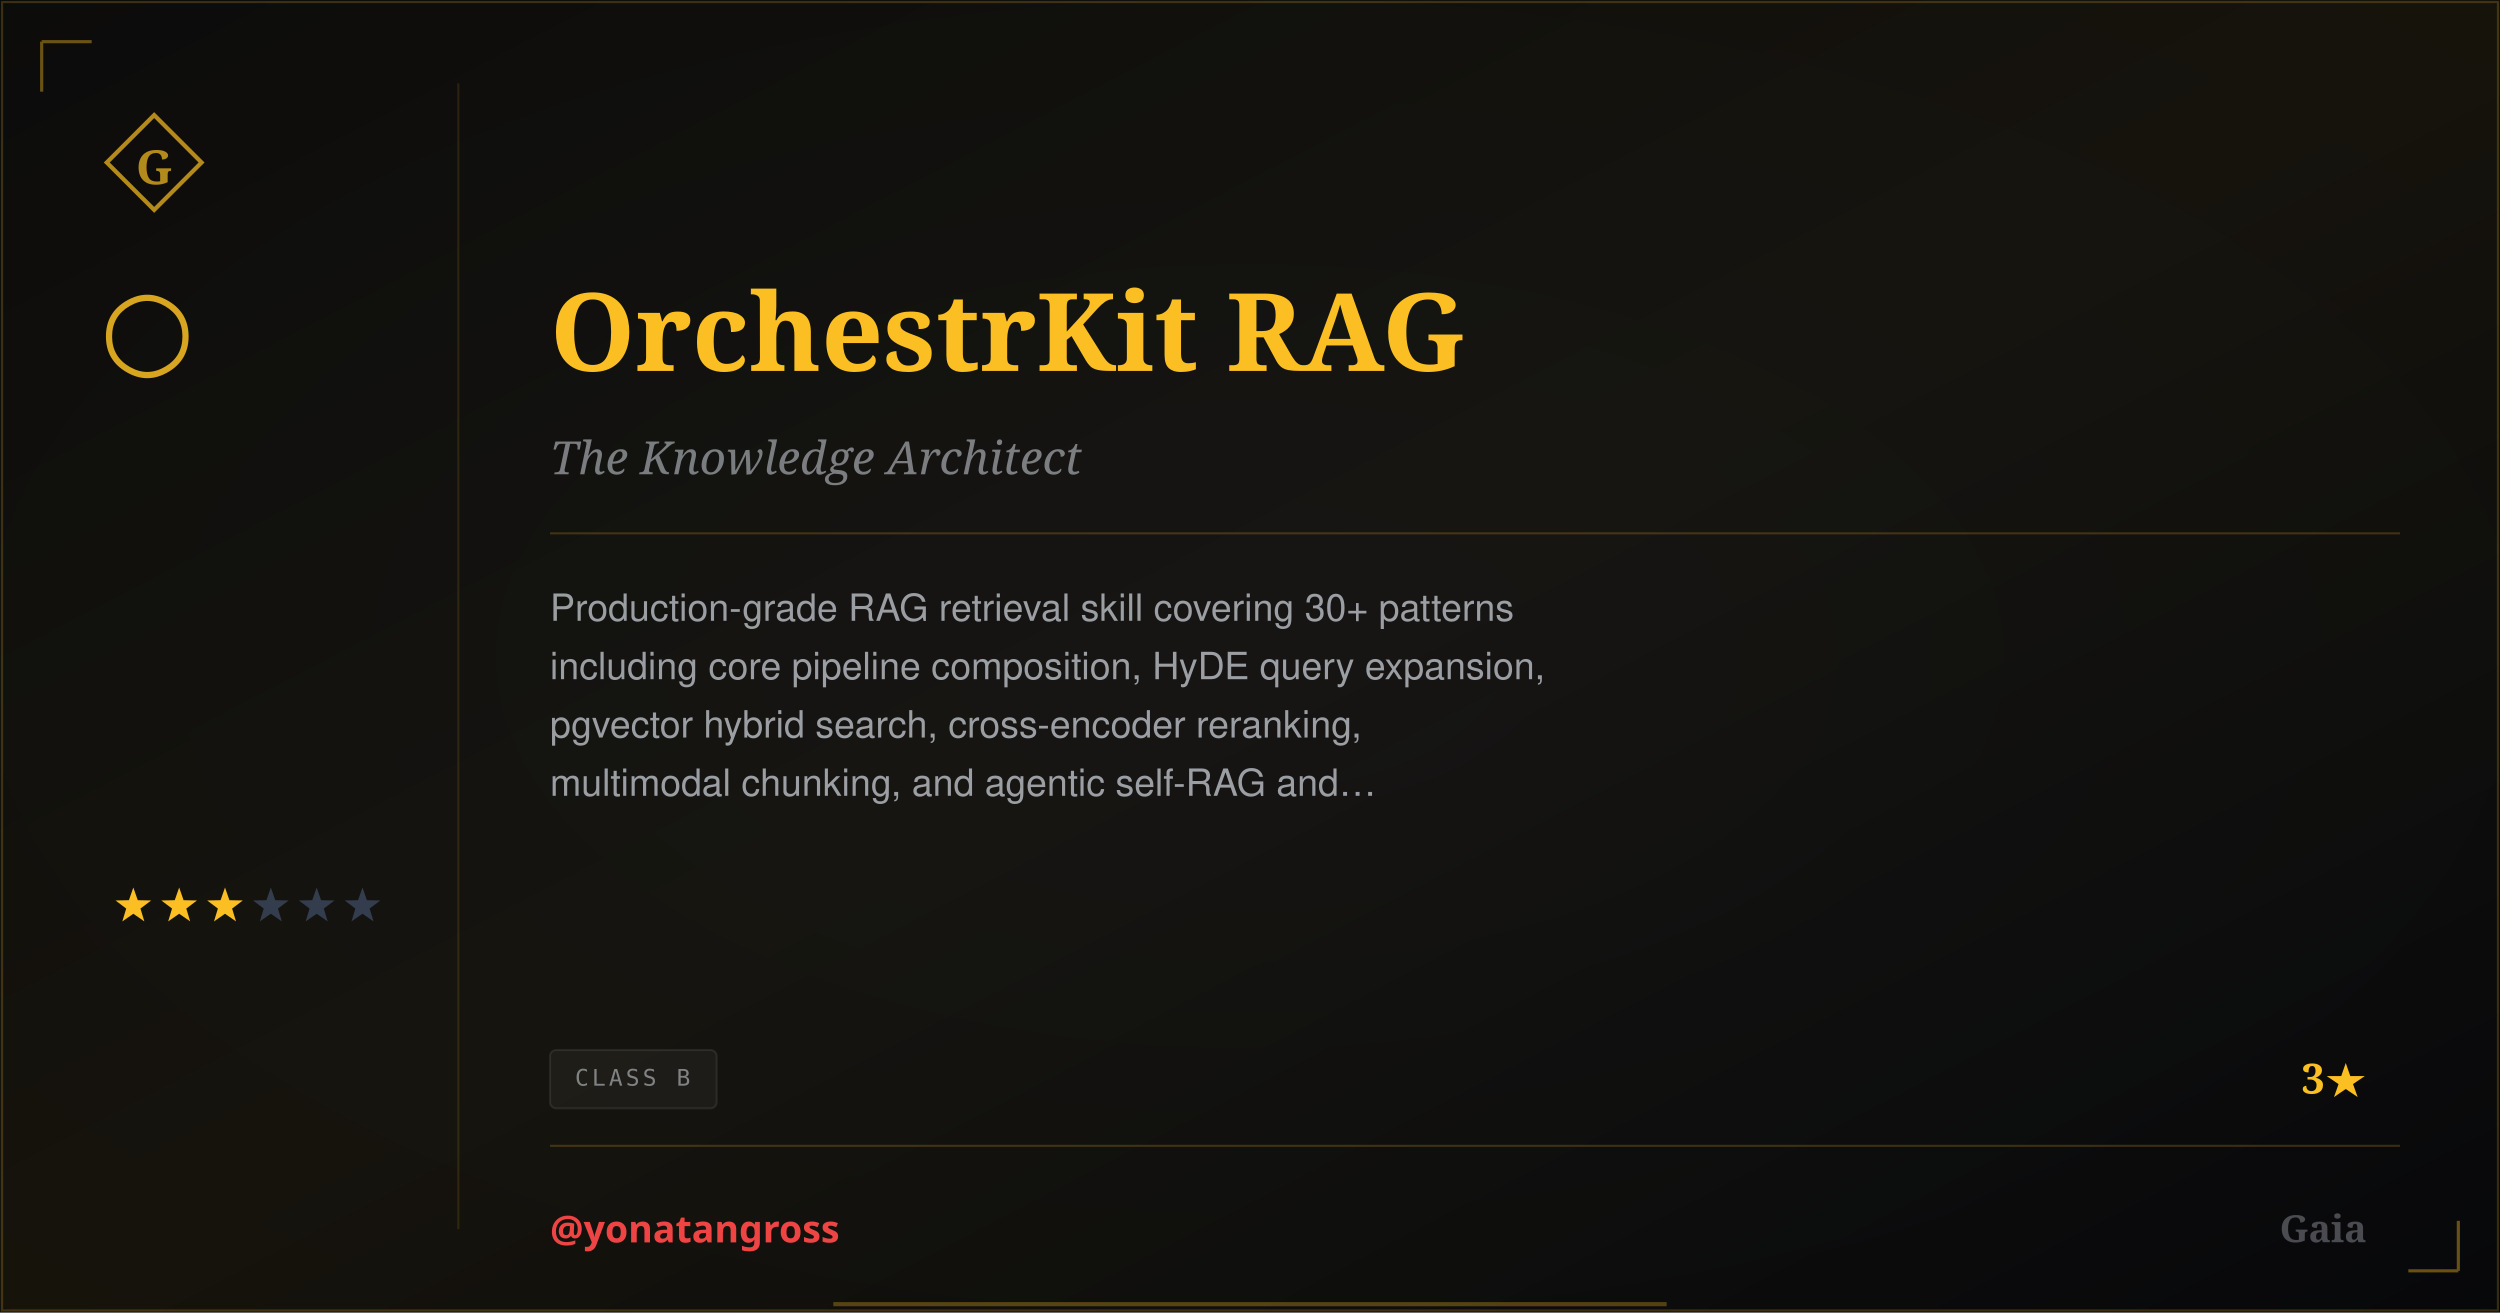
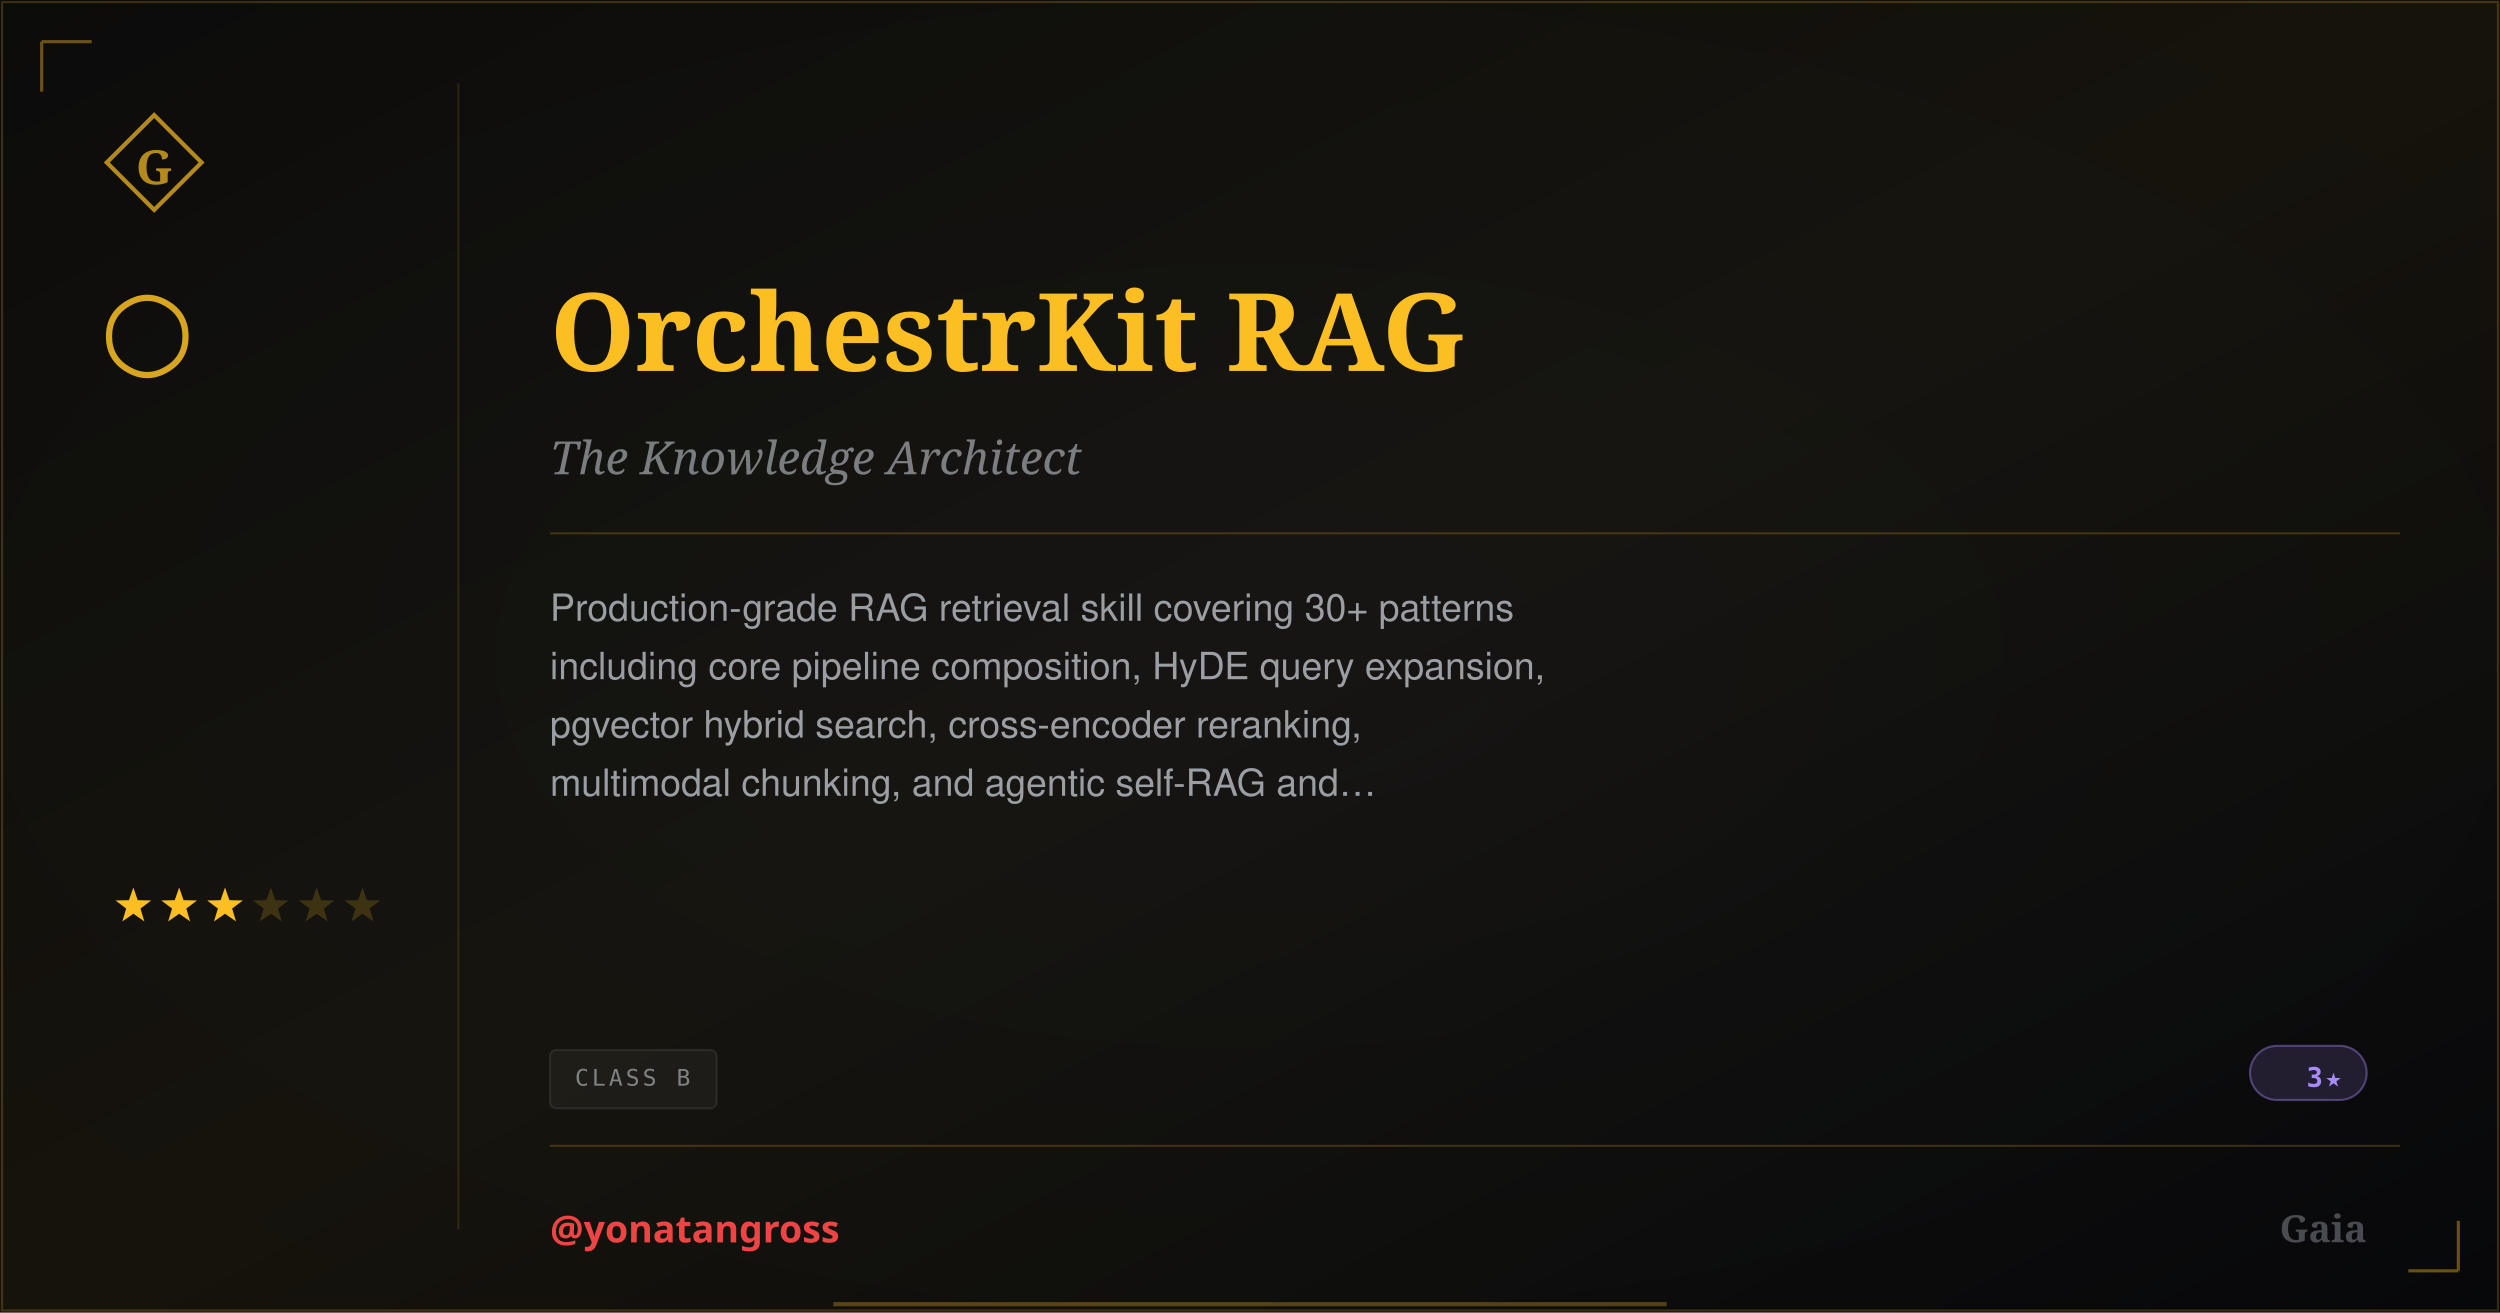
<svg xmlns="http://www.w3.org/2000/svg" width="1200" height="630" viewBox="0 0 1200 630">
  <defs>
    <linearGradient id="grad-yonatangross-orchestkit-rag" x1="0" y1="0" x2="1" y2="1">
      <stop offset="0%" stop-color="#fbbf24" stop-opacity="0.04" />
      <stop offset="50%" stop-color="#fbbf24" stop-opacity="0.08" />
      <stop offset="100%" stop-color="#fbbf24" stop-opacity="0.02" />
    </linearGradient>
  </defs>
  <rect width="1200" height="630" fill="#030712" />
  <defs>
    <radialGradient id="vign-yonatangross-orchestkit-rag" cx="50%" cy="50%" r="70%">
      <stop offset="0%" stop-color="transparent" />
      <stop offset="100%" stop-color="rgba(0,0,0,0.5)" />
    </radialGradient>
  </defs>
  <rect width="1200" height="630" fill="url(#vign-yonatangross-orchestkit-rag)" />
  <rect width="1200" height="630" fill="url(#grad-yonatangross-orchestkit-rag)" />
  <rect x="1" y="1" width="1198" height="628" fill="none" stroke="rgba(251,191,36,0.2)" stroke-width="1" />
  <path d="M 20 20 L 20 44 M 20 20 L 44 20" stroke="rgba(251,191,36,0.4)" stroke-width="1.5" fill="none" />
  <path d="M 1180 610 L 1180 586 M 1180 610 L 1156 610" stroke="rgba(251,191,36,0.4)" stroke-width="1.5" fill="none" />
  <svg x="48" y="52" width="52" height="52" viewBox="0 0 64 64">
    <path d="M 32 4 L 60 32 L 32 60 L 4 32 Z" fill="none" stroke="#fbbf24" stroke-width="2.5" stroke-linejoin="miter" opacity="0.7" />
    <text x="32" y="34" font-family="Georgia,serif" font-weight="600" font-size="28" fill="#fbbf24" text-anchor="middle" dominant-baseline="central" opacity="0.7">G</text>
  </svg>
  <text x="48" y="175" font-family="Georgia,serif" font-size="52" fill="#fbbf24" opacity="0.85">○</text>
-   <polygon points="64.00,426.00 66.12,432.09 72.56,432.22 67.42,436.11 69.29,442.28 64.00,438.60 58.71,442.28 60.58,436.11 55.44,432.22 61.88,432.09" fill="#fbbf24" />
-   <polygon points="86.00,426.00 88.12,432.09 94.56,432.22 89.42,436.11 91.29,442.28 86.00,438.60 80.71,442.28 82.58,436.11 77.44,432.22 83.88,432.09" fill="#fbbf24" />
-   <polygon points="108.00,426.00 110.12,432.09 116.56,432.22 111.42,436.11 113.29,442.28 108.00,438.60 102.71,442.28 104.58,436.11 99.44,432.22 105.88,432.09" fill="#fbbf24" />
-   <polygon points="130.00,426.00 132.12,432.09 138.56,432.22 133.42,436.11 135.29,442.28 130.00,438.60 124.71,442.28 126.58,436.11 121.44,432.22 127.88,432.09" fill="#333d4d" />
-   <polygon points="152.00,426.00 154.12,432.09 160.56,432.22 155.42,436.11 157.29,442.28 152.00,438.60 146.71,442.28 148.58,436.11 143.44,432.22 149.88,432.09" fill="#333d4d" />
-   <polygon points="174.00,426.00 176.12,432.09 182.56,432.22 177.42,436.11 179.29,442.28 174.00,438.60 168.71,442.28 170.58,436.11 165.44,432.22 171.88,432.09" fill="#333d4d" />
+   <polygon points="64.00,426.00 66.12,432.09 72.56,432.22 67.42,436.11 69.29,442.28 64.00,438.60 58.71,442.28 60.58,436.11 55.44,432.22 61.88,432.09" fill="#fbbf24" opacity="1" />
+   <polygon points="86.00,426.00 88.12,432.09 94.56,432.22 89.42,436.11 91.29,442.28 86.00,438.60 80.71,442.28 82.58,436.11 77.44,432.22 83.88,432.09" fill="#fbbf24" opacity="1" />
+   <polygon points="108.00,426.00 110.12,432.09 116.56,432.22 111.42,436.11 113.29,442.28 108.00,438.60 102.71,442.28 104.58,436.11 99.44,432.22 105.88,432.09" fill="#fbbf24" opacity="1" />
+   <polygon points="130.00,426.00 132.12,432.09 138.56,432.22 133.42,436.11 135.29,442.28 130.00,438.60 124.71,442.28 126.58,436.11 121.44,432.22 127.88,432.09" fill="#fbbf24" opacity="0.18" />
+   <polygon points="152.00,426.00 154.12,432.09 160.56,432.22 155.42,436.11 157.29,442.28 152.00,438.60 146.71,442.28 148.58,436.11 143.44,432.22 149.88,432.09" fill="#fbbf24" opacity="0.18" />
+   <polygon points="174.00,426.00 176.12,432.09 182.56,432.22 177.42,436.11 179.29,442.28 174.00,438.60 168.71,442.28 170.58,436.11 165.44,432.22 171.88,432.09" fill="#fbbf24" opacity="0.18" />
  <line x1="220" y1="40" x2="220" y2="590" stroke="rgba(251,191,36,0.12)" stroke-width="1" />
  <text x="264" y="160" font-family="EB Garamond,Georgia,serif" font-size="52" font-weight="600" fill="#fbbf24" dominant-baseline="middle">OrchestrKit RAG</text>
  <text x="264" y="220" font-family="EB Garamond,Georgia,serif" font-size="22" font-style="italic" fill="rgba(226,232,240,0.5)" dominant-baseline="middle">The Knowledge Architect</text>
  <line x1="264" y1="256" x2="1152" y2="256" stroke="rgba(251,191,36,0.2)" stroke-width="1" />
  <text x="264" y="298" font-family="Bricolage Grotesque,Helvetica,Arial,sans-serif" font-size="18" fill="rgba(226,232,240,0.65)">
    <tspan x="264" dy="0">Production-grade RAG retrieval skill covering 30+ patterns</tspan>
    <tspan x="264" dy="28">including core pipeline composition, HyDE query expansion,</tspan>
    <tspan x="264" dy="28">pgvector hybrid search, cross-encoder reranking,</tspan>
    <tspan x="264" dy="28">multimodal chunking, and agentic self-RAG and…</tspan>
  </text>
  <rect x="264" y="504" width="80" height="28" rx="3" fill="rgba(255,255,255,0.04)" stroke="rgba(255,255,255,0.08)" stroke-width="1" />
  <text x="276" y="518" font-family="monospace" font-size="11" letter-spacing="1.5" fill="rgba(226,232,240,0.5)" dominant-baseline="middle" text-transform="uppercase">CLASS B</text>
-   <text x="1136" y="518" font-family="EB Garamond,Georgia,serif" font-size="20" font-weight="600" fill="#fbbf24" text-anchor="end" dominant-baseline="middle">3★</text>
+   <rect x="1080" y="502" width="56" height="26" rx="13" fill="rgba(167,139,250,.15)" stroke="rgba(167,139,250,.4)" stroke-width="1" />
+   <text x="1124" y="518" font-family="'Departure Mono','JetBrains Mono',monospace" font-size="13" font-weight="600" letter-spacing="1.2" fill="#a78bfa" text-anchor="end" dominant-baseline="middle">3★</text>
  <line x1="264" y1="550" x2="1152" y2="550" stroke="rgba(251,191,36,0.2)" stroke-width="1" />
  <text x="264" y="590" font-family="'Bricolage Grotesque',sans-serif" font-size="18" font-weight="600" fill="#ef4444" dominant-baseline="middle">@yonatangross</text>
  <text x="1136" y="590" font-family="EB Garamond,Georgia,serif" font-size="18" font-weight="600" fill="rgba(226,232,240,0.3)" text-anchor="end" dominant-baseline="middle">Gaia</text>
  <line x1="400" y1="626" x2="800" y2="626" stroke="#fbbf24" stroke-width="2" stroke-opacity="0.3" />
</svg>
